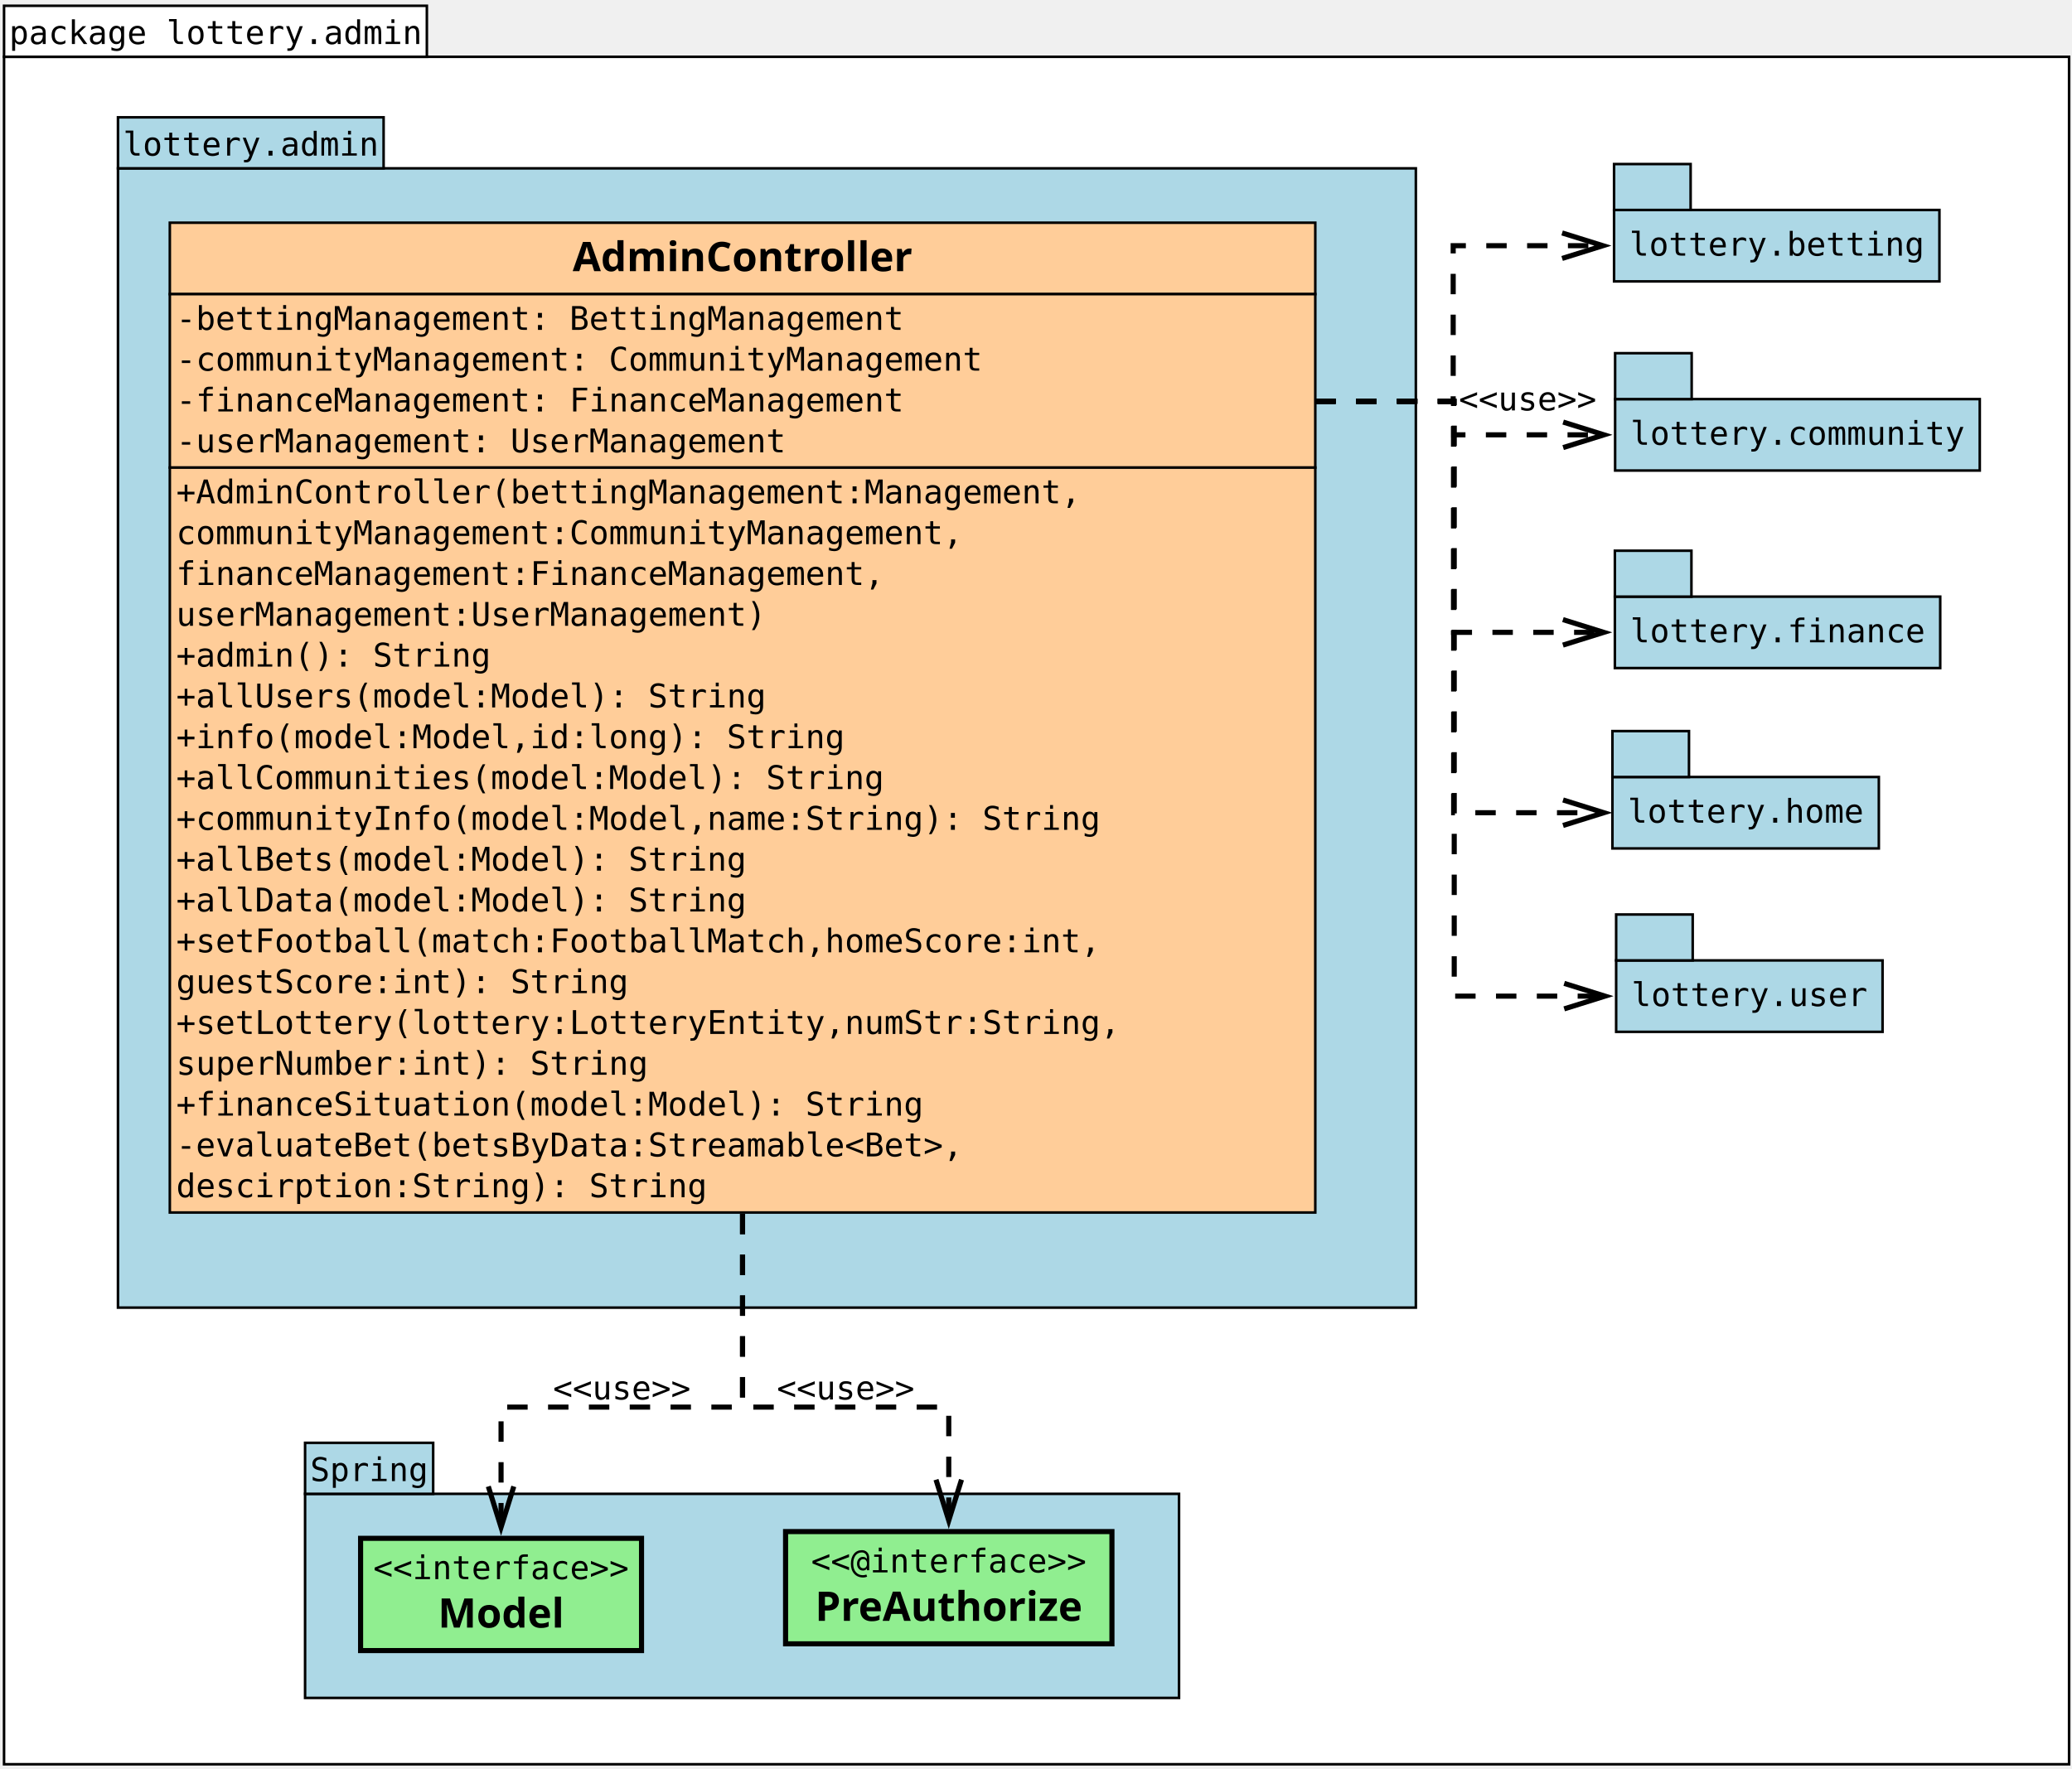
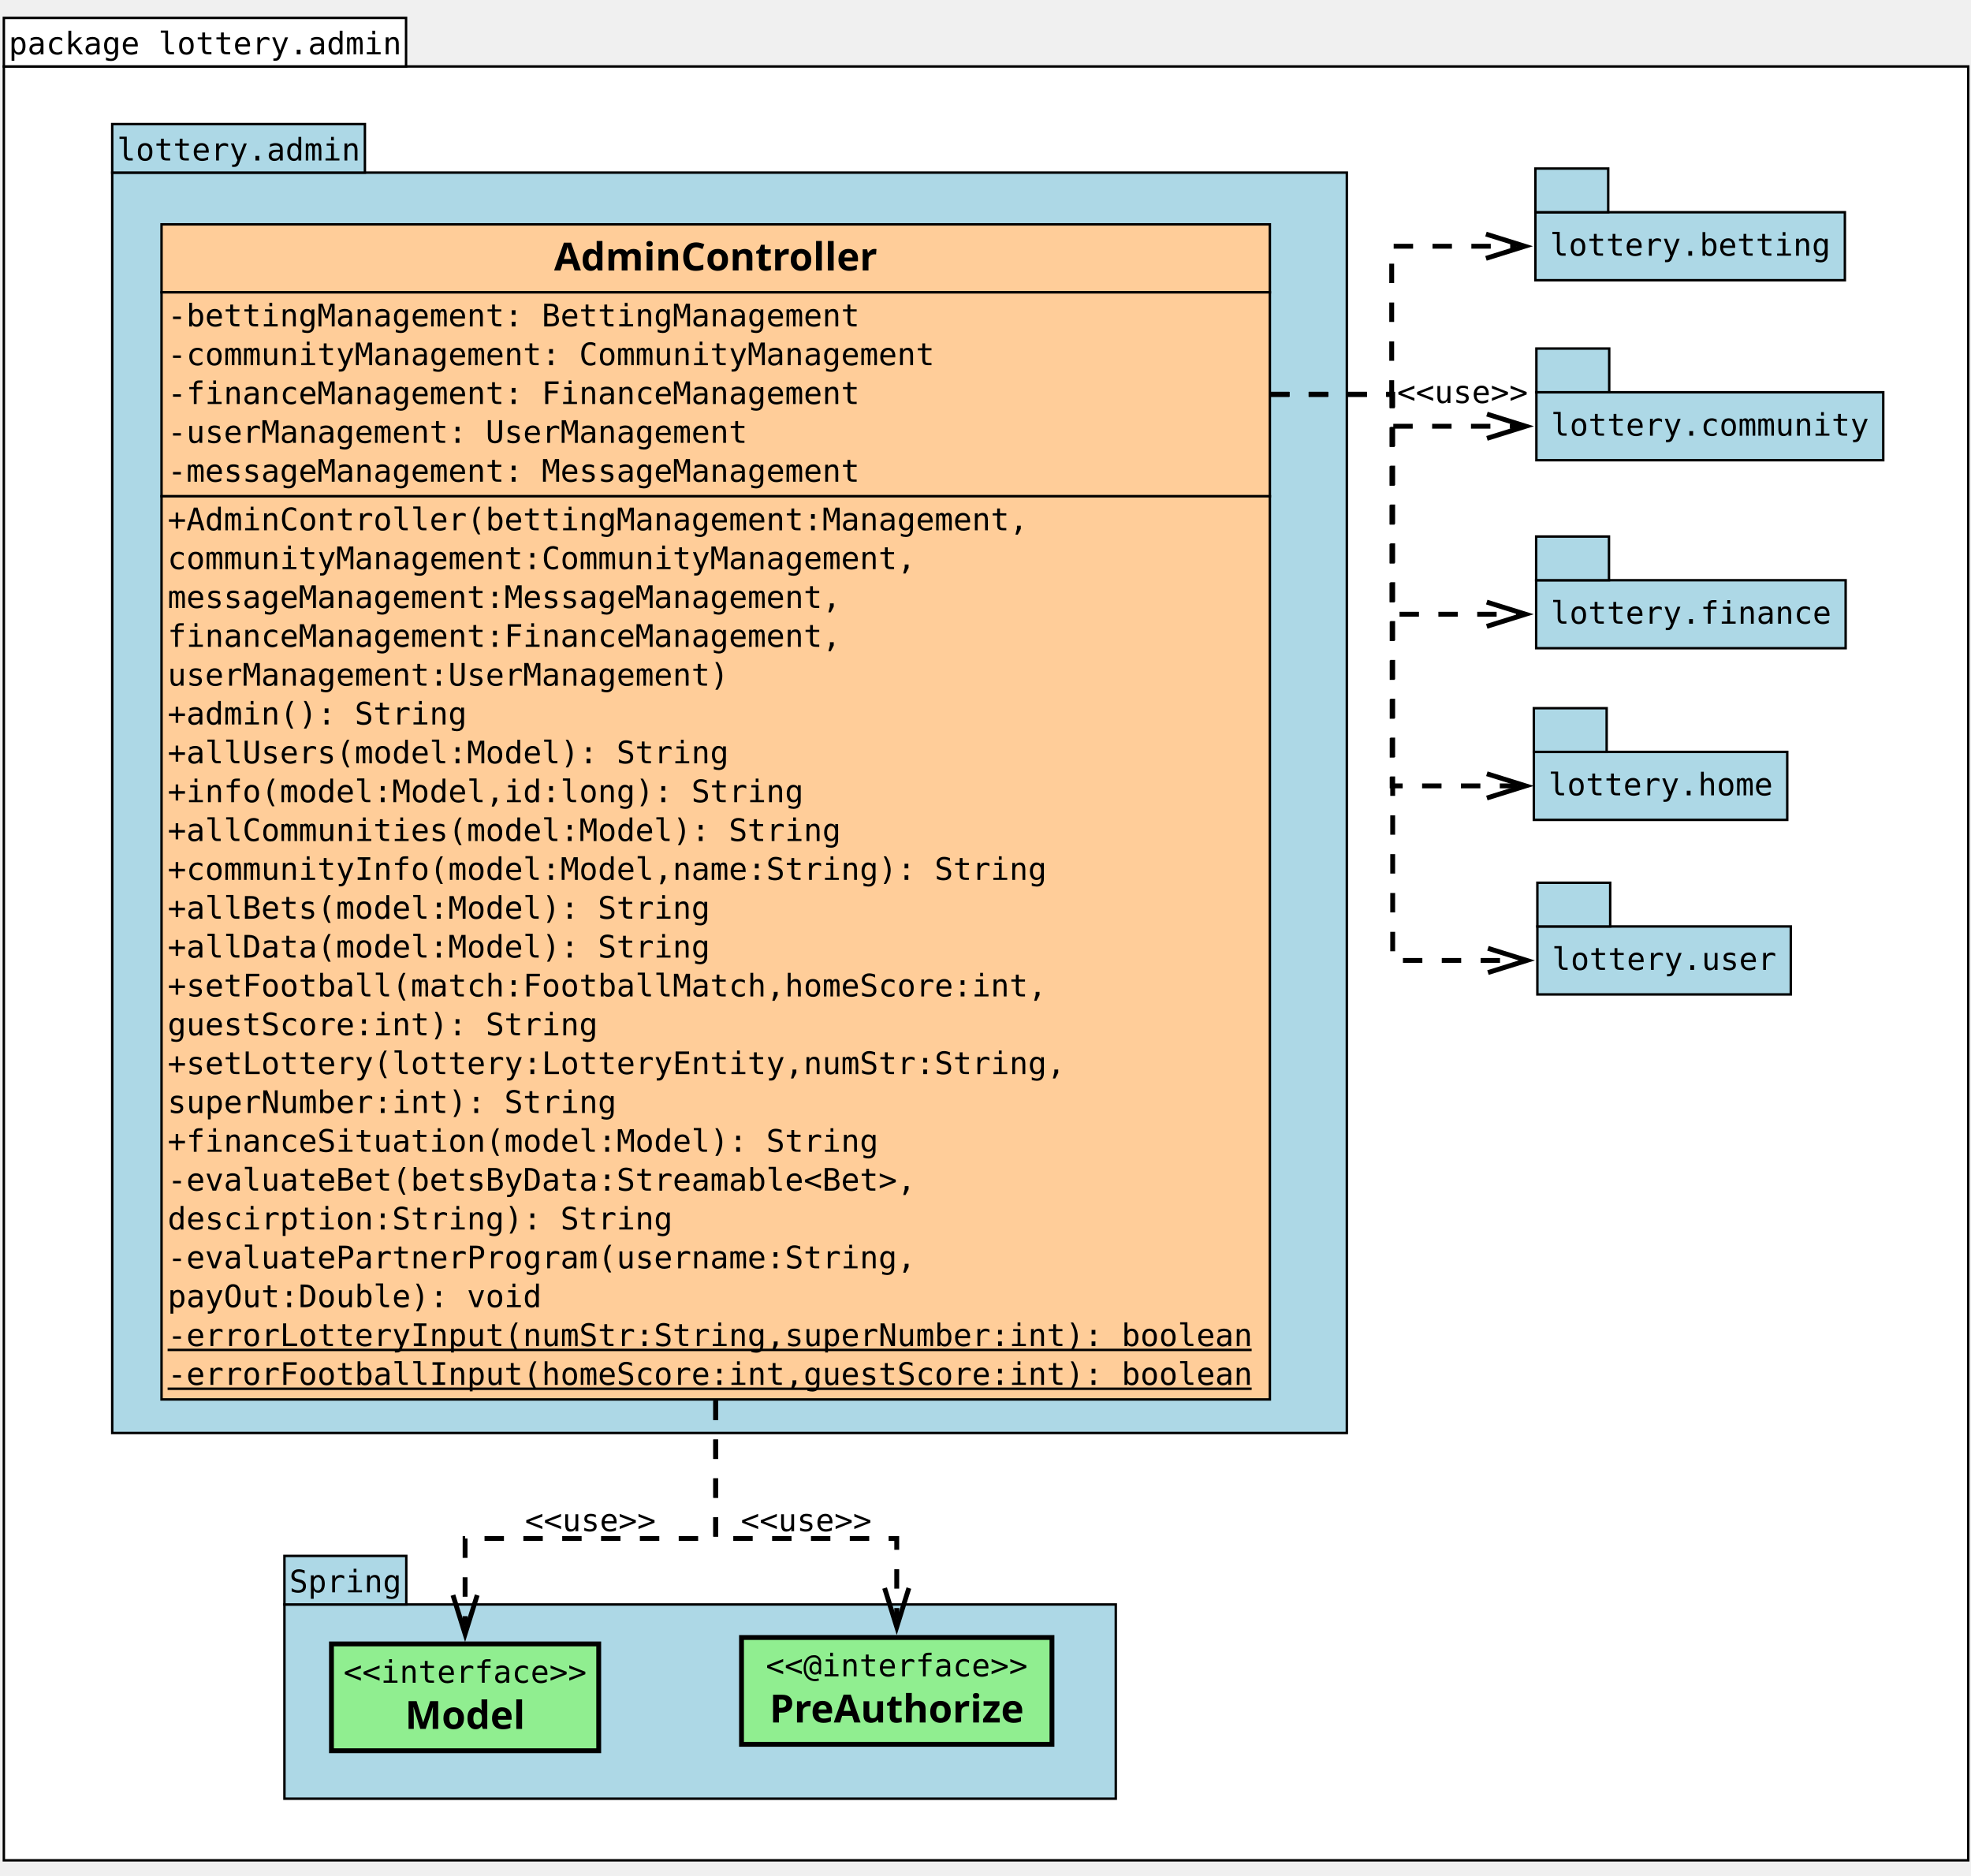
- <svg xmlns="http://www.w3.org/2000/svg" width="41cm" height="35cm" viewBox="-2 -19 812 692">
+ <svg xmlns="http://www.w3.org/2000/svg" width="41cm" height="39cm" viewBox="-2 -19 812 761">
  <g>
-     <rect style="fill: #ffffff" x="-0.415" y="2.682" width="809.272" height="669.318" />
-     <rect style="fill: none; fill-opacity:0; stroke-width: 1; stroke: #000000" x="-0.415" y="2.682" width="809.272" height="669.318" />
+     <rect style="fill: #ffffff" x="-0.415" y="2.682" width="809.272" height="738.86" />
+     <rect style="fill: none; fill-opacity:0; stroke-width: 1; stroke: #000000" x="-0.415" y="2.682" width="809.272" height="738.86" />
    <rect style="fill: #ffffff" x="-0.415" y="-17.318" width="165.7" height="20" />
    <rect style="fill: none; fill-opacity:0; stroke-width: 1; stroke: #000000" x="-0.415" y="-17.318" width="165.7" height="20" />
    <text font-size="12.8" style="fill: #000000;text-anchor:start;font-family:monospace;font-style:normal;font-weight:normal" x="1.585" y="-2.318">package lottery.admin</text>
  </g>
  <g>
-     <rect style="fill: #add8e6" x="44.232" y="46.403" width="508.628" height="446.597" />
-     <rect style="fill: none; fill-opacity:0; stroke-width: 1; stroke: #000000" x="44.232" y="46.403" width="508.628" height="446.597" />
+     <rect style="fill: #add8e6" x="44.232" y="46.403" width="508.628" height="519.136" />
+     <rect style="fill: none; fill-opacity:0; stroke-width: 1; stroke: #000000" x="44.232" y="46.403" width="508.628" height="519.136" />
    <rect style="fill: #add8e6" x="44.232" y="26.403" width="104.1" height="20" />
    <rect style="fill: none; fill-opacity:0; stroke-width: 1; stroke: #000000" x="44.232" y="26.403" width="104.1" height="20" />
    <text font-size="12.8" style="fill: #000000;text-anchor:start;font-family:monospace;font-style:normal;font-weight:normal" x="46.232" y="41.403">lottery.admin</text>
  </g>
  <g>
-     <rect style="fill: #ffcd99" x="64.551" y="67.716" width="448.9" height="28" />
-     <rect style="fill: none; fill-opacity:0; stroke-width: 1; stroke: #000000" x="64.551" y="67.716" width="448.9" height="28" />
-     <text font-size="16" style="fill: #000000;text-anchor:middle;font-family:sans-serif;font-style:normal;font-weight:700" x="289.001" y="86.716">AdminController</text>
-     <rect style="fill: #ffcd99" x="64.551" y="95.716" width="448.9" height="68" />
-     <rect style="fill: none; fill-opacity:0; stroke-width: 1; stroke: #000000" x="64.551" y="95.716" width="448.9" height="68" />
+     <rect style="fill: #ffcd99" x="64.551" y="67.716" width="456.6" height="28" />
+     <rect style="fill: none; fill-opacity:0; stroke-width: 1; stroke: #000000" x="64.551" y="67.716" width="456.6" height="28" />
+     <text font-size="16" style="fill: #000000;text-anchor:middle;font-family:sans-serif;font-style:normal;font-weight:700" x="292.851" y="86.716">AdminController</text>
+     <rect style="fill: #ffcd99" x="64.551" y="95.716" width="456.6" height="84" />
+     <rect style="fill: none; fill-opacity:0; stroke-width: 1; stroke: #000000" x="64.551" y="95.716" width="456.6" height="84" />
    <text font-size="12.8" style="fill: #000000;text-anchor:start;font-family:monospace;font-style:normal;font-weight:normal" x="67.051" y="109.716">-bettingManagement: BettingManagement</text>
    <text font-size="12.8" style="fill: #000000;text-anchor:start;font-family:monospace;font-style:normal;font-weight:normal" x="67.051" y="125.716">-communityManagement: CommunityManagement</text>
    <text font-size="12.8" style="fill: #000000;text-anchor:start;font-family:monospace;font-style:normal;font-weight:normal" x="67.051" y="141.716">-financeManagement: FinanceManagement</text>
    <text font-size="12.8" style="fill: #000000;text-anchor:start;font-family:monospace;font-style:normal;font-weight:normal" x="67.051" y="157.716">-userManagement: UserManagement</text>
-     <rect style="fill: #ffcd99" x="64.551" y="163.716" width="448.9" height="292" />
-     <rect style="fill: none; fill-opacity:0; stroke-width: 1; stroke: #000000" x="64.551" y="163.716" width="448.9" height="292" />
-     <text font-size="12.8" style="fill: #000000;text-anchor:start;font-family:monospace;font-style:normal;font-weight:normal" x="67.051" y="177.716">+AdminController(bettingManagement:Management,</text>
-     <text font-size="12.8" style="fill: #000000;text-anchor:start;font-family:monospace;font-style:normal;font-weight:normal" x="67.051" y="193.716">                 communityManagement:CommunityManagement,</text>
-     <text font-size="12.8" style="fill: #000000;text-anchor:start;font-family:monospace;font-style:normal;font-weight:normal" x="67.051" y="209.716">                 financeManagement:FinanceManagement,</text>
-     <text font-size="12.8" style="fill: #000000;text-anchor:start;font-family:monospace;font-style:normal;font-weight:normal" x="67.051" y="225.716">                 userManagement:UserManagement)</text>
-     <text font-size="12.8" style="fill: #000000;text-anchor:start;font-family:monospace;font-style:normal;font-weight:normal" x="67.051" y="241.716">+admin(): String</text>
-     <text font-size="12.8" style="fill: #000000;text-anchor:start;font-family:monospace;font-style:normal;font-weight:normal" x="67.051" y="257.716">+allUsers(model:Model): String</text>
-     <text font-size="12.8" style="fill: #000000;text-anchor:start;font-family:monospace;font-style:normal;font-weight:normal" x="67.051" y="273.716">+info(model:Model,id:long): String</text>
-     <text font-size="12.8" style="fill: #000000;text-anchor:start;font-family:monospace;font-style:normal;font-weight:normal" x="67.051" y="289.716">+allCommunities(model:Model): String</text>
-     <text font-size="12.8" style="fill: #000000;text-anchor:start;font-family:monospace;font-style:normal;font-weight:normal" x="67.051" y="305.716">+communityInfo(model:Model,name:String): String</text>
-     <text font-size="12.8" style="fill: #000000;text-anchor:start;font-family:monospace;font-style:normal;font-weight:normal" x="67.051" y="321.716">+allBets(model:Model): String</text>
-     <text font-size="12.8" style="fill: #000000;text-anchor:start;font-family:monospace;font-style:normal;font-weight:normal" x="67.051" y="337.716">+allData(model:Model): String</text>
-     <text font-size="12.8" style="fill: #000000;text-anchor:start;font-family:monospace;font-style:normal;font-weight:normal" x="67.051" y="353.716">+setFootball(match:FootballMatch,homeScore:int,</text>
-     <text font-size="12.8" style="fill: #000000;text-anchor:start;font-family:monospace;font-style:normal;font-weight:normal" x="67.051" y="369.716">             guestScore:int): String</text>
-     <text font-size="12.8" style="fill: #000000;text-anchor:start;font-family:monospace;font-style:normal;font-weight:normal" x="67.051" y="385.716">+setLottery(lottery:LotteryEntity,numStr:String,</text>
-     <text font-size="12.8" style="fill: #000000;text-anchor:start;font-family:monospace;font-style:normal;font-weight:normal" x="67.051" y="401.716">            superNumber:int): String</text>
-     <text font-size="12.8" style="fill: #000000;text-anchor:start;font-family:monospace;font-style:normal;font-weight:normal" x="67.051" y="417.716">+financeSituation(model:Model): String</text>
-     <text font-size="12.8" style="fill: #000000;text-anchor:start;font-family:monospace;font-style:normal;font-weight:normal" x="67.051" y="433.716">-evaluateBet(betsByData:Streamable&lt;Bet&gt;,</text>
-     <text font-size="12.8" style="fill: #000000;text-anchor:start;font-family:monospace;font-style:normal;font-weight:normal" x="67.051" y="449.716">             descirption:String): String</text>
+     <text font-size="12.8" style="fill: #000000;text-anchor:start;font-family:monospace;font-style:normal;font-weight:normal" x="67.051" y="173.716">-messageManagement: MessageManagement</text>
+     <rect style="fill: #ffcd99" x="64.551" y="179.716" width="456.6" height="372" />
+     <rect style="fill: none; fill-opacity:0; stroke-width: 1; stroke: #000000" x="64.551" y="179.716" width="456.6" height="372" />
+     <text font-size="12.8" style="fill: #000000;text-anchor:start;font-family:monospace;font-style:normal;font-weight:normal" x="67.051" y="193.716">+AdminController(bettingManagement:Management,</text>
+     <text font-size="12.8" style="fill: #000000;text-anchor:start;font-family:monospace;font-style:normal;font-weight:normal" x="67.051" y="209.716">                 communityManagement:CommunityManagement,</text>
+     <text font-size="12.8" style="fill: #000000;text-anchor:start;font-family:monospace;font-style:normal;font-weight:normal" x="67.051" y="225.716">                 messageManagement:MessageManagement,</text>
+     <text font-size="12.8" style="fill: #000000;text-anchor:start;font-family:monospace;font-style:normal;font-weight:normal" x="67.051" y="241.716">                 financeManagement:FinanceManagement,</text>
+     <text font-size="12.8" style="fill: #000000;text-anchor:start;font-family:monospace;font-style:normal;font-weight:normal" x="67.051" y="257.716">                 userManagement:UserManagement)</text>
+     <text font-size="12.8" style="fill: #000000;text-anchor:start;font-family:monospace;font-style:normal;font-weight:normal" x="67.051" y="273.716">+admin(): String</text>
+     <text font-size="12.8" style="fill: #000000;text-anchor:start;font-family:monospace;font-style:normal;font-weight:normal" x="67.051" y="289.716">+allUsers(model:Model): String</text>
+     <text font-size="12.8" style="fill: #000000;text-anchor:start;font-family:monospace;font-style:normal;font-weight:normal" x="67.051" y="305.716">+info(model:Model,id:long): String</text>
+     <text font-size="12.8" style="fill: #000000;text-anchor:start;font-family:monospace;font-style:normal;font-weight:normal" x="67.051" y="321.716">+allCommunities(model:Model): String</text>
+     <text font-size="12.8" style="fill: #000000;text-anchor:start;font-family:monospace;font-style:normal;font-weight:normal" x="67.051" y="337.716">+communityInfo(model:Model,name:String): String</text>
+     <text font-size="12.8" style="fill: #000000;text-anchor:start;font-family:monospace;font-style:normal;font-weight:normal" x="67.051" y="353.716">+allBets(model:Model): String</text>
+     <text font-size="12.8" style="fill: #000000;text-anchor:start;font-family:monospace;font-style:normal;font-weight:normal" x="67.051" y="369.716">+allData(model:Model): String</text>
+     <text font-size="12.8" style="fill: #000000;text-anchor:start;font-family:monospace;font-style:normal;font-weight:normal" x="67.051" y="385.716">+setFootball(match:FootballMatch,homeScore:int,</text>
+     <text font-size="12.8" style="fill: #000000;text-anchor:start;font-family:monospace;font-style:normal;font-weight:normal" x="67.051" y="401.716">             guestScore:int): String</text>
+     <text font-size="12.8" style="fill: #000000;text-anchor:start;font-family:monospace;font-style:normal;font-weight:normal" x="67.051" y="417.716">+setLottery(lottery:LotteryEntity,numStr:String,</text>
+     <text font-size="12.8" style="fill: #000000;text-anchor:start;font-family:monospace;font-style:normal;font-weight:normal" x="67.051" y="433.716">            superNumber:int): String</text>
+     <text font-size="12.8" style="fill: #000000;text-anchor:start;font-family:monospace;font-style:normal;font-weight:normal" x="67.051" y="449.716">+financeSituation(model:Model): String</text>
+     <text font-size="12.8" style="fill: #000000;text-anchor:start;font-family:monospace;font-style:normal;font-weight:normal" x="67.051" y="465.716">-evaluateBet(betsByData:Streamable&lt;Bet&gt;,</text>
+     <text font-size="12.8" style="fill: #000000;text-anchor:start;font-family:monospace;font-style:normal;font-weight:normal" x="67.051" y="481.716">             descirption:String): String</text>
+     <text font-size="12.8" style="fill: #000000;text-anchor:start;font-family:monospace;font-style:normal;font-weight:normal" x="67.051" y="497.716">-evaluatePartnerProgram(username:String,</text>
+     <text font-size="12.8" style="fill: #000000;text-anchor:start;font-family:monospace;font-style:normal;font-weight:normal" x="67.051" y="513.716">                        payOut:Double): void</text>
+     <text font-size="12.8" style="fill: #000000;text-anchor:start;font-family:monospace;font-style:normal;font-weight:normal" x="67.051" y="529.716">-errorLotteryInput(numStr:String,superNumber:int): boolean</text>
+     <line style="fill: none; fill-opacity:0; stroke-width: 1; stroke: #000000" x1="67.051" y1="531.316" x2="513.651" y2="531.316" />
+     <text font-size="12.8" style="fill: #000000;text-anchor:start;font-family:monospace;font-style:normal;font-weight:normal" x="67.051" y="545.716">-errorFootballInput(homeScore:int,guestScore:int): boolean</text>
+     <line style="fill: none; fill-opacity:0; stroke-width: 1; stroke: #000000" x1="67.051" y1="547.316" x2="513.651" y2="547.316" />
  </g>
  <g>
    <rect style="fill: #add8e6" x="630.542" y="62.724" width="127.5" height="28" />
    <rect style="fill: none; fill-opacity:0; stroke-width: 1; stroke: #000000" x="630.542" y="62.724" width="127.5" height="28" />
    <rect style="fill: #add8e6" x="630.542" y="44.724" width="30" height="18" />
    <rect style="fill: none; fill-opacity:0; stroke-width: 1; stroke: #000000" x="630.542" y="44.724" width="30" height="18" />
    <text font-size="12.8" style="fill: #000000;text-anchor:start;font-family:monospace;font-style:normal;font-weight:normal" x="636.542" y="80.624">
      <tspan x="636.542" y="80.624">lottery.betting</tspan>
    </text>
  </g>
  <g>
    <rect style="fill: #add8e6" x="630.954" y="136.865" width="142.9" height="28" />
    <rect style="fill: none; fill-opacity:0; stroke-width: 1; stroke: #000000" x="630.954" y="136.865" width="142.9" height="28" />
    <rect style="fill: #add8e6" x="630.954" y="118.865" width="30" height="18" />
    <rect style="fill: none; fill-opacity:0; stroke-width: 1; stroke: #000000" x="630.954" y="118.865" width="30" height="18" />
    <text font-size="12.8" style="fill: #000000;text-anchor:start;font-family:monospace;font-style:normal;font-weight:normal" x="636.954" y="154.765">
      <tspan x="636.954" y="154.765">lottery.community</tspan>
    </text>
  </g>
  <g>
    <rect style="fill: #add8e6" x="630.858" y="214.296" width="127.5" height="28" />
    <rect style="fill: none; fill-opacity:0; stroke-width: 1; stroke: #000000" x="630.858" y="214.296" width="127.5" height="28" />
    <rect style="fill: #add8e6" x="630.858" y="196.296" width="30" height="18" />
    <rect style="fill: none; fill-opacity:0; stroke-width: 1; stroke: #000000" x="630.858" y="196.296" width="30" height="18" />
    <text font-size="12.8" style="fill: #000000;text-anchor:start;font-family:monospace;font-style:normal;font-weight:normal" x="636.858" y="232.196">
      <tspan x="636.858" y="232.196">lottery.finance</tspan>
    </text>
  </g>
  <g>
    <rect style="fill: #add8e6" x="631.358" y="356.896" width="104.4" height="28" />
    <rect style="fill: none; fill-opacity:0; stroke-width: 1; stroke: #000000" x="631.358" y="356.896" width="104.4" height="28" />
    <rect style="fill: #add8e6" x="631.358" y="338.896" width="30" height="18" />
    <rect style="fill: none; fill-opacity:0; stroke-width: 1; stroke: #000000" x="631.358" y="338.896" width="30" height="18" />
    <text font-size="12.8" style="fill: #000000;text-anchor:start;font-family:monospace;font-style:normal;font-weight:normal" x="637.358" y="374.796">
      <tspan x="637.358" y="374.796">lottery.user</tspan>
    </text>
  </g>
  <g>
-     <polyline style="fill: none; fill-opacity:0; stroke-width: 2; stroke-dasharray: 8; stroke: #000000" points="513.451,137.716 567.493,137.716 567.493,76.724 622.829,76.724 " />
+     <polyline style="fill: none; fill-opacity:0; stroke-width: 2; stroke-dasharray: 8; stroke: #000000" points="521.151,137.716 571.343,137.716 571.343,76.724 622.829,76.724 " />
    <polyline style="fill: none; fill-opacity:0; stroke-width: 2; stroke: #000000" points="610.181,81.724 626.181,76.724 610.181,71.724 " />
  </g>
  <g>
-     <polyline style="fill: none; fill-opacity:0; stroke-width: 2; stroke-dasharray: 8; stroke: #000000" points="513.451,137.716 567.698,137.716 567.698,150.865 623.24,150.865 " />
+     <polyline style="fill: none; fill-opacity:0; stroke-width: 2; stroke-dasharray: 8; stroke: #000000" points="521.151,137.716 571.548,137.716 571.548,150.865 623.24,150.865 " />
    <polyline style="fill: none; fill-opacity:0; stroke-width: 2; stroke: #000000" points="610.593,155.865 626.593,150.865 610.593,145.865 " />
-     <text font-size="12.8" style="fill: #000000;text-anchor:start;font-family:monospace;font-style:normal;font-weight:normal" x="569.698" y="141.291">&lt;&lt;use&gt;&gt;</text>
+     <text font-size="12.8" style="fill: #000000;text-anchor:start;font-family:monospace;font-style:normal;font-weight:normal" x="573.548" y="141.291">&lt;&lt;use&gt;&gt;</text>
  </g>
  <g>
-     <polyline style="fill: none; fill-opacity:0; stroke-width: 2; stroke-dasharray: 8; stroke: #000000" points="513.451,137.716 567.651,137.716 567.651,228.296 623.145,228.296 " />
+     <polyline style="fill: none; fill-opacity:0; stroke-width: 2; stroke-dasharray: 8; stroke: #000000" points="521.151,137.716 571.501,137.716 571.501,228.296 623.145,228.296 " />
    <polyline style="fill: none; fill-opacity:0; stroke-width: 2; stroke: #000000" points="610.497,233.296 626.497,228.296 610.497,223.296 " />
  </g>
  <g>
-     <polyline style="fill: none; fill-opacity:0; stroke-width: 2; stroke-dasharray: 8; stroke: #000000" points="513.451,137.716 567.901,137.716 567.901,370.896 623.646,370.896 " />
+     <polyline style="fill: none; fill-opacity:0; stroke-width: 2; stroke-dasharray: 8; stroke: #000000" points="521.151,137.716 571.751,137.716 571.751,370.896 623.646,370.896 " />
    <polyline style="fill: none; fill-opacity:0; stroke-width: 2; stroke: #000000" points="610.999,375.896 626.999,370.896 610.999,365.896 " />
  </g>
  <g>
-     <rect style="fill: #add8e6" x="117.559" y="566" width="342.492" height="80" />
-     <rect style="fill: none; fill-opacity:0; stroke-width: 1; stroke: #000000" x="117.559" y="566" width="342.492" height="80" />
-     <rect style="fill: #add8e6" x="117.559" y="546" width="50.2" height="20" />
-     <rect style="fill: none; fill-opacity:0; stroke-width: 1; stroke: #000000" x="117.559" y="546" width="50.2" height="20" />
-     <text font-size="12.8" style="fill: #000000;text-anchor:start;font-family:monospace;font-style:normal;font-weight:normal" x="119.559" y="561">Spring</text>
+     <rect style="fill: #add8e6" x="115.181" y="636.164" width="342.492" height="80" />
+     <rect style="fill: none; fill-opacity:0; stroke-width: 1; stroke: #000000" x="115.181" y="636.164" width="342.492" height="80" />
+     <rect style="fill: #add8e6" x="115.181" y="616.164" width="50.2" height="20" />
+     <rect style="fill: none; fill-opacity:0; stroke-width: 1; stroke: #000000" x="115.181" y="616.164" width="50.2" height="20" />
+     <text font-size="12.8" style="fill: #000000;text-anchor:start;font-family:monospace;font-style:normal;font-weight:normal" x="117.181" y="631.164">Spring</text>
  </g>
  <g>
-     <rect style="fill: #90ee90" x="139.31" y="583.44" width="110.1" height="44" />
-     <rect style="fill: none; fill-opacity:0; stroke-width: 2; stroke: #000000" x="139.31" y="583.44" width="110.1" height="44" />
-     <text font-size="12.8" style="fill: #000000;text-anchor:middle;font-family:monospace;font-style:normal;font-weight:normal" x="194.36" y="599.44">&lt;&lt;interface&gt;&gt;</text>
-     <text font-size="16" style="fill: #000000;text-anchor:middle;font-family:sans-serif;font-style:normal;font-weight:700" x="194.36" y="618.44">Model</text>
+     <rect style="fill: #90ee90" x="134.553" y="652.414" width="110.1" height="44" />
+     <rect style="fill: none; fill-opacity:0; stroke-width: 2; stroke: #000000" x="134.553" y="652.414" width="110.1" height="44" />
+     <text font-size="12.8" style="fill: #000000;text-anchor:middle;font-family:monospace;font-style:normal;font-weight:normal" x="189.603" y="668.414">&lt;&lt;interface&gt;&gt;</text>
+     <text font-size="16" style="fill: #000000;text-anchor:middle;font-family:sans-serif;font-style:normal;font-weight:700" x="189.603" y="687.414">Model</text>
  </g>
  <g>
-     <rect style="fill: #90ee90" x="305.86" y="580.794" width="127.9" height="44" />
-     <rect style="fill: none; fill-opacity:0; stroke-width: 2; stroke: #000000" x="305.86" y="580.794" width="127.9" height="44" />
-     <text font-size="12.8" style="fill: #000000;text-anchor:middle;font-family:monospace;font-style:normal;font-weight:normal" x="369.81" y="596.794">&lt;&lt;@interface&gt;&gt;</text>
-     <text font-size="16" style="fill: #000000;text-anchor:middle;font-family:sans-serif;font-style:normal;font-weight:700" x="369.81" y="615.794">PreAuthorize</text>
+     <rect style="fill: #90ee90" x="303.482" y="649.768" width="127.9" height="44" />
+     <rect style="fill: none; fill-opacity:0; stroke-width: 2; stroke: #000000" x="303.482" y="649.768" width="127.9" height="44" />
+     <text font-size="12.8" style="fill: #000000;text-anchor:middle;font-family:monospace;font-style:normal;font-weight:normal" x="367.432" y="665.768">&lt;&lt;@interface&gt;&gt;</text>
+     <text font-size="16" style="fill: #000000;text-anchor:middle;font-family:sans-serif;font-style:normal;font-weight:700" x="367.432" y="684.768">PreAuthorize</text>
  </g>
  <g>
-     <polyline style="fill: none; fill-opacity:0; stroke-width: 2; stroke-dasharray: 8; stroke: #000000" points="289.002,456.222 289.002,532 194.36,532 194.36,575.74 " />
-     <polyline style="fill: none; fill-opacity:0; stroke-width: 2; stroke: #000000" points="189.36,563.093 194.36,579.093 199.36,563.093 " />
-     <text font-size="12.8" style="fill: #000000;text-anchor:middle;font-family:monospace;font-style:normal;font-weight:normal" x="241.681" y="529">&lt;&lt;use&gt;&gt;</text>
+     <polyline style="fill: none; fill-opacity:0; stroke-width: 2; stroke-dasharray: 8; stroke: #000000" points="292.851,552.223 292.851,608.984 189.603,608.984 189.603,644.962 " />
+     <polyline style="fill: none; fill-opacity:0; stroke-width: 2; stroke: #000000" points="184.603,632.314 189.603,648.314 194.603,632.314 " />
+     <text font-size="12.8" style="fill: #000000;text-anchor:middle;font-family:monospace;font-style:normal;font-weight:normal" x="241.227" y="605.984">&lt;&lt;use&gt;&gt;</text>
  </g>
  <g>
-     <polyline style="fill: none; fill-opacity:0; stroke-width: 2; stroke-dasharray: 8; stroke: #000000" points="289.002,456.222 289.002,532 369.81,532 369.81,573.093 " />
-     <polyline style="fill: none; fill-opacity:0; stroke-width: 2; stroke: #000000" points="364.81,560.445 369.81,576.445 374.81,560.445 " />
-     <text font-size="12.8" style="fill: #000000;text-anchor:middle;font-family:monospace;font-style:normal;font-weight:normal" x="329.406" y="529">&lt;&lt;use&gt;&gt;</text>
+     <polyline style="fill: none; fill-opacity:0; stroke-width: 2; stroke-dasharray: 8; stroke: #000000" points="292.851,552.223 292.851,608.984 367.432,608.984 367.432,642.063 " />
+     <polyline style="fill: none; fill-opacity:0; stroke-width: 2; stroke: #000000" points="362.432,629.416 367.432,645.416 372.432,629.416 " />
+     <text font-size="12.8" style="fill: #000000;text-anchor:middle;font-family:monospace;font-style:normal;font-weight:normal" x="330.142" y="605.984">&lt;&lt;use&gt;&gt;</text>
  </g>
  <g>
    <rect style="fill: #add8e6" x="629.9" y="285" width="104.4" height="28" />
    <rect style="fill: none; fill-opacity:0; stroke-width: 1; stroke: #000000" x="629.9" y="285" width="104.4" height="28" />
    <rect style="fill: #add8e6" x="629.9" y="267" width="30" height="18" />
    <rect style="fill: none; fill-opacity:0; stroke-width: 1; stroke: #000000" x="629.9" y="267" width="30" height="18" />
    <text font-size="12.8" style="fill: #000000;text-anchor:start;font-family:monospace;font-style:normal;font-weight:normal" x="635.9" y="302.9">
      <tspan x="635.9" y="302.9">lottery.home</tspan>
    </text>
  </g>
  <g>
-     <polyline style="fill: none; fill-opacity:0; stroke-width: 2; stroke-dasharray: 8; stroke: #000000" points="513.451,137.716 567.676,137.716 567.676,299 623.195,299 " />
+     <polyline style="fill: none; fill-opacity:0; stroke-width: 2; stroke-dasharray: 8; stroke: #000000" points="521.151,137.716 571.526,137.716 571.526,299 623.195,299 " />
    <polyline style="fill: none; fill-opacity:0; stroke-width: 2; stroke: #000000" points="610.547,304 626.547,299 610.547,294 " />
  </g>
</svg>
